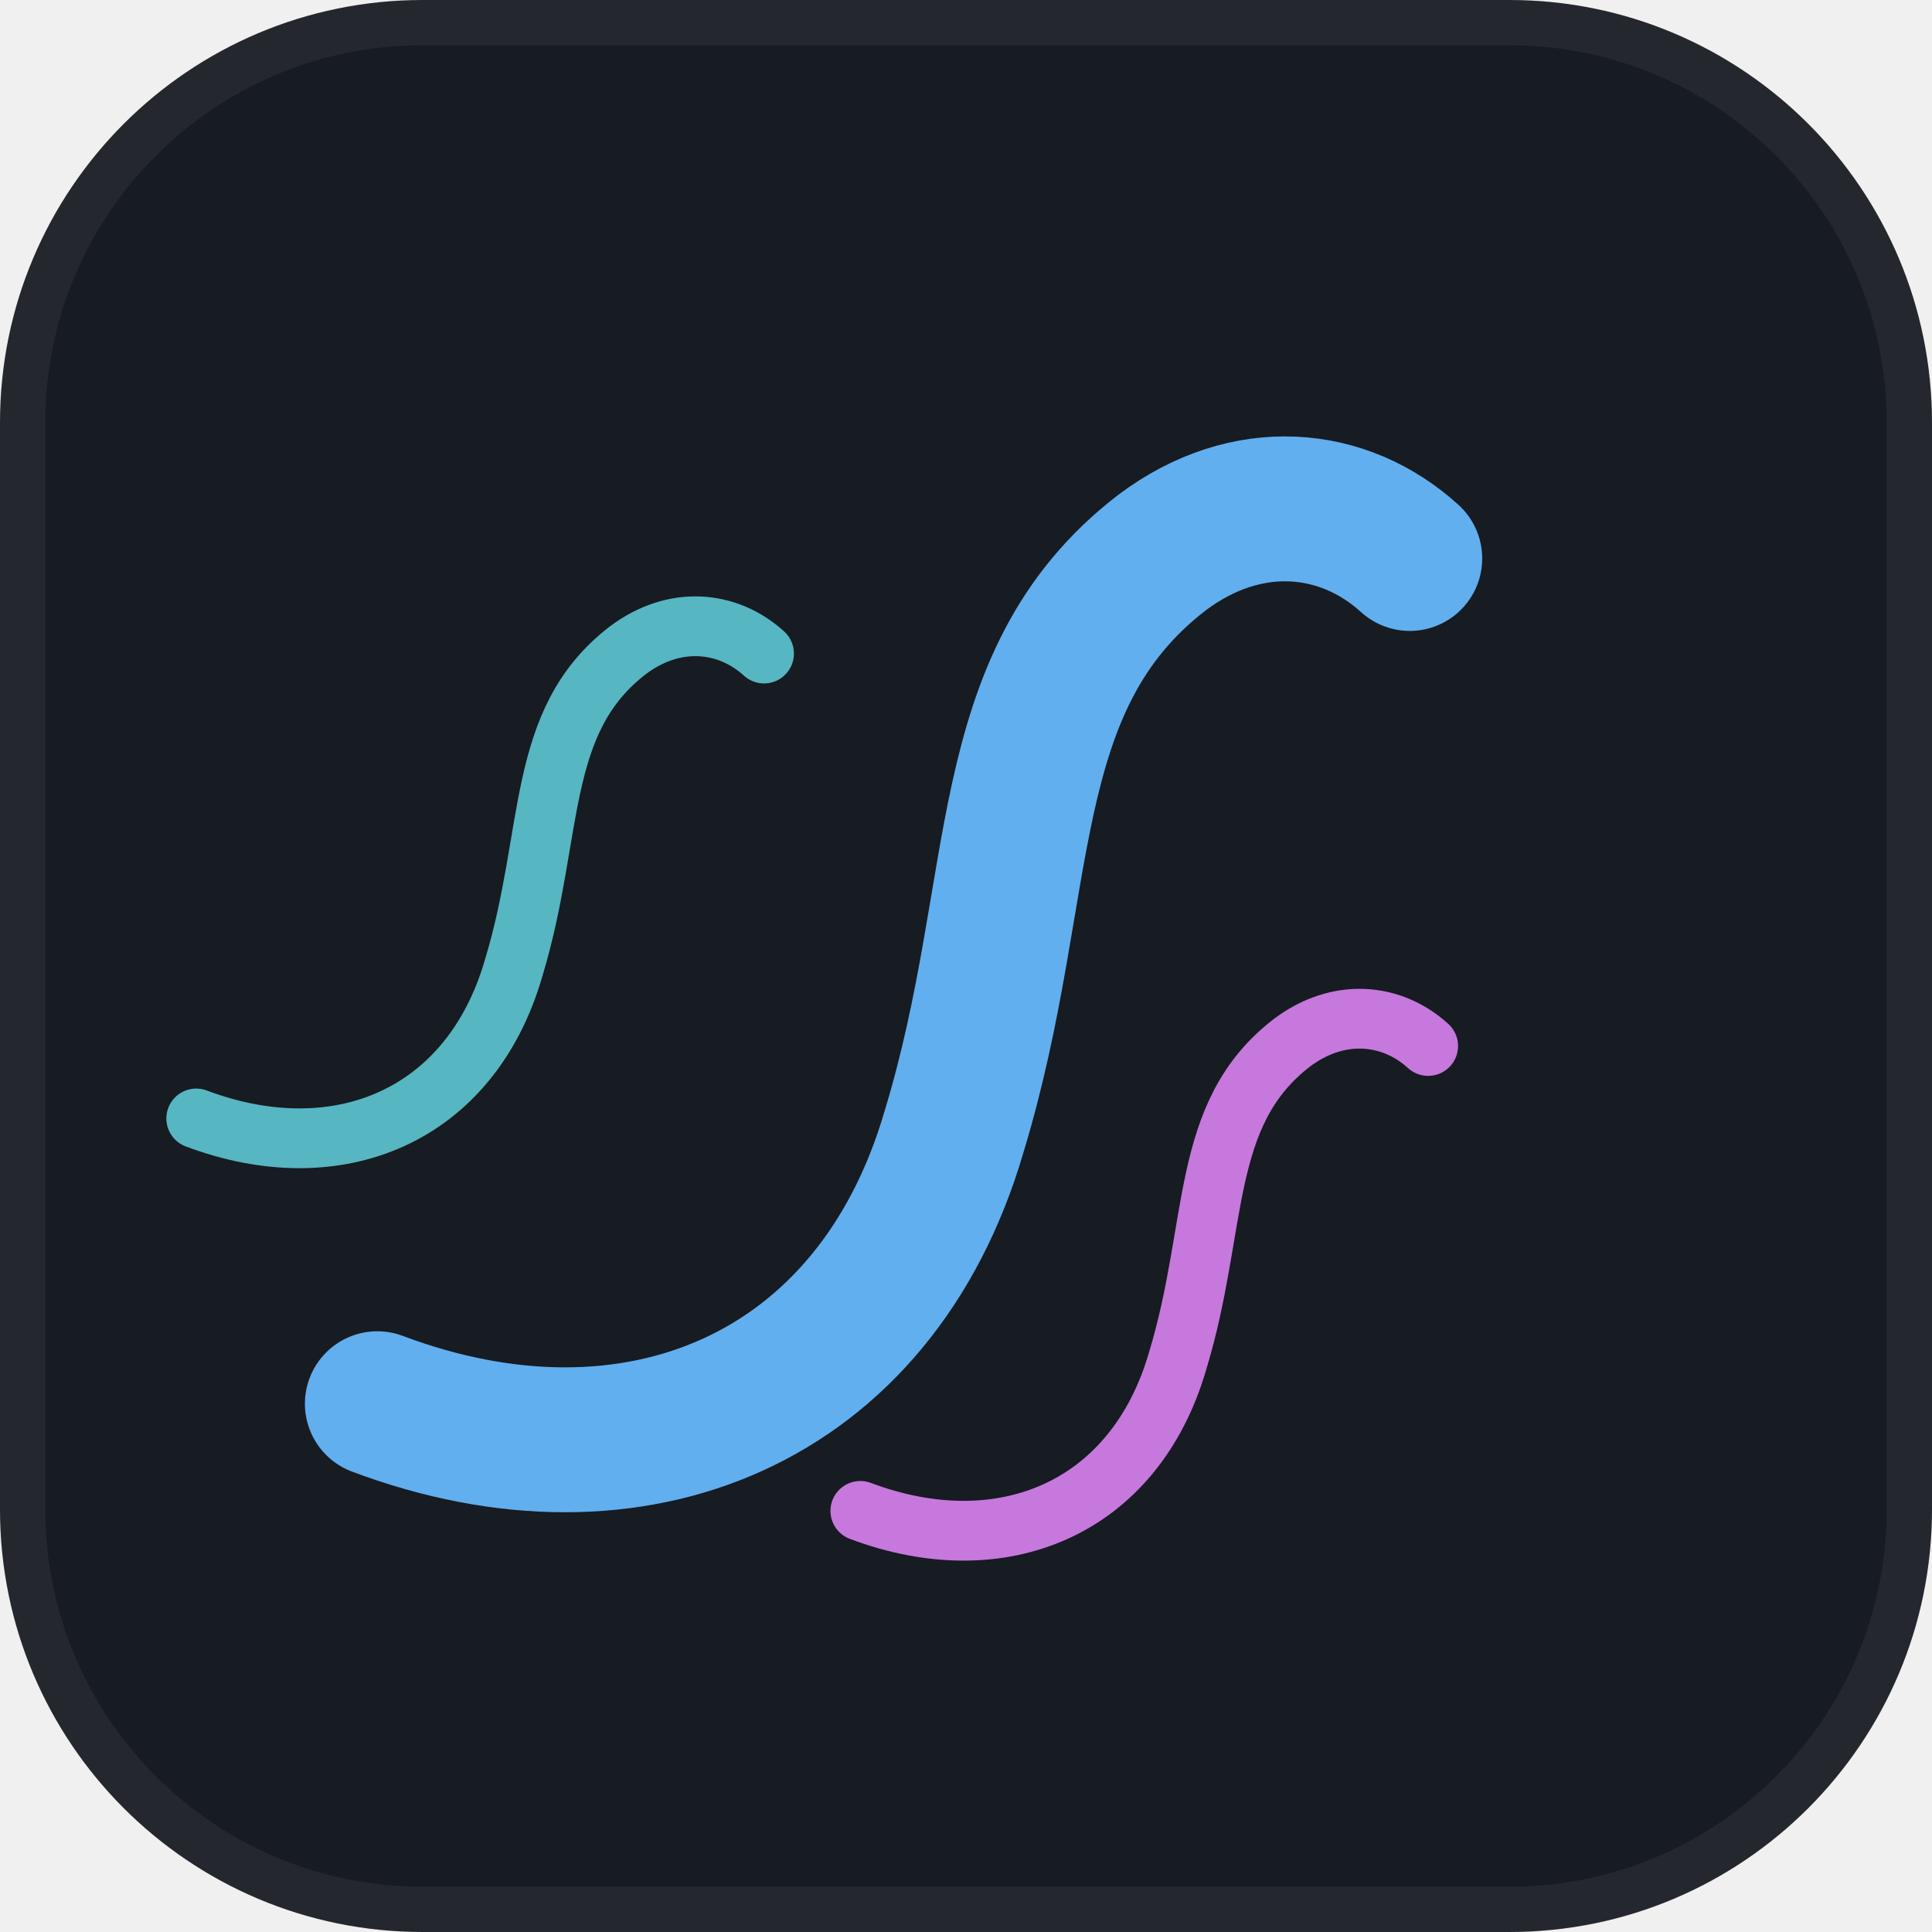
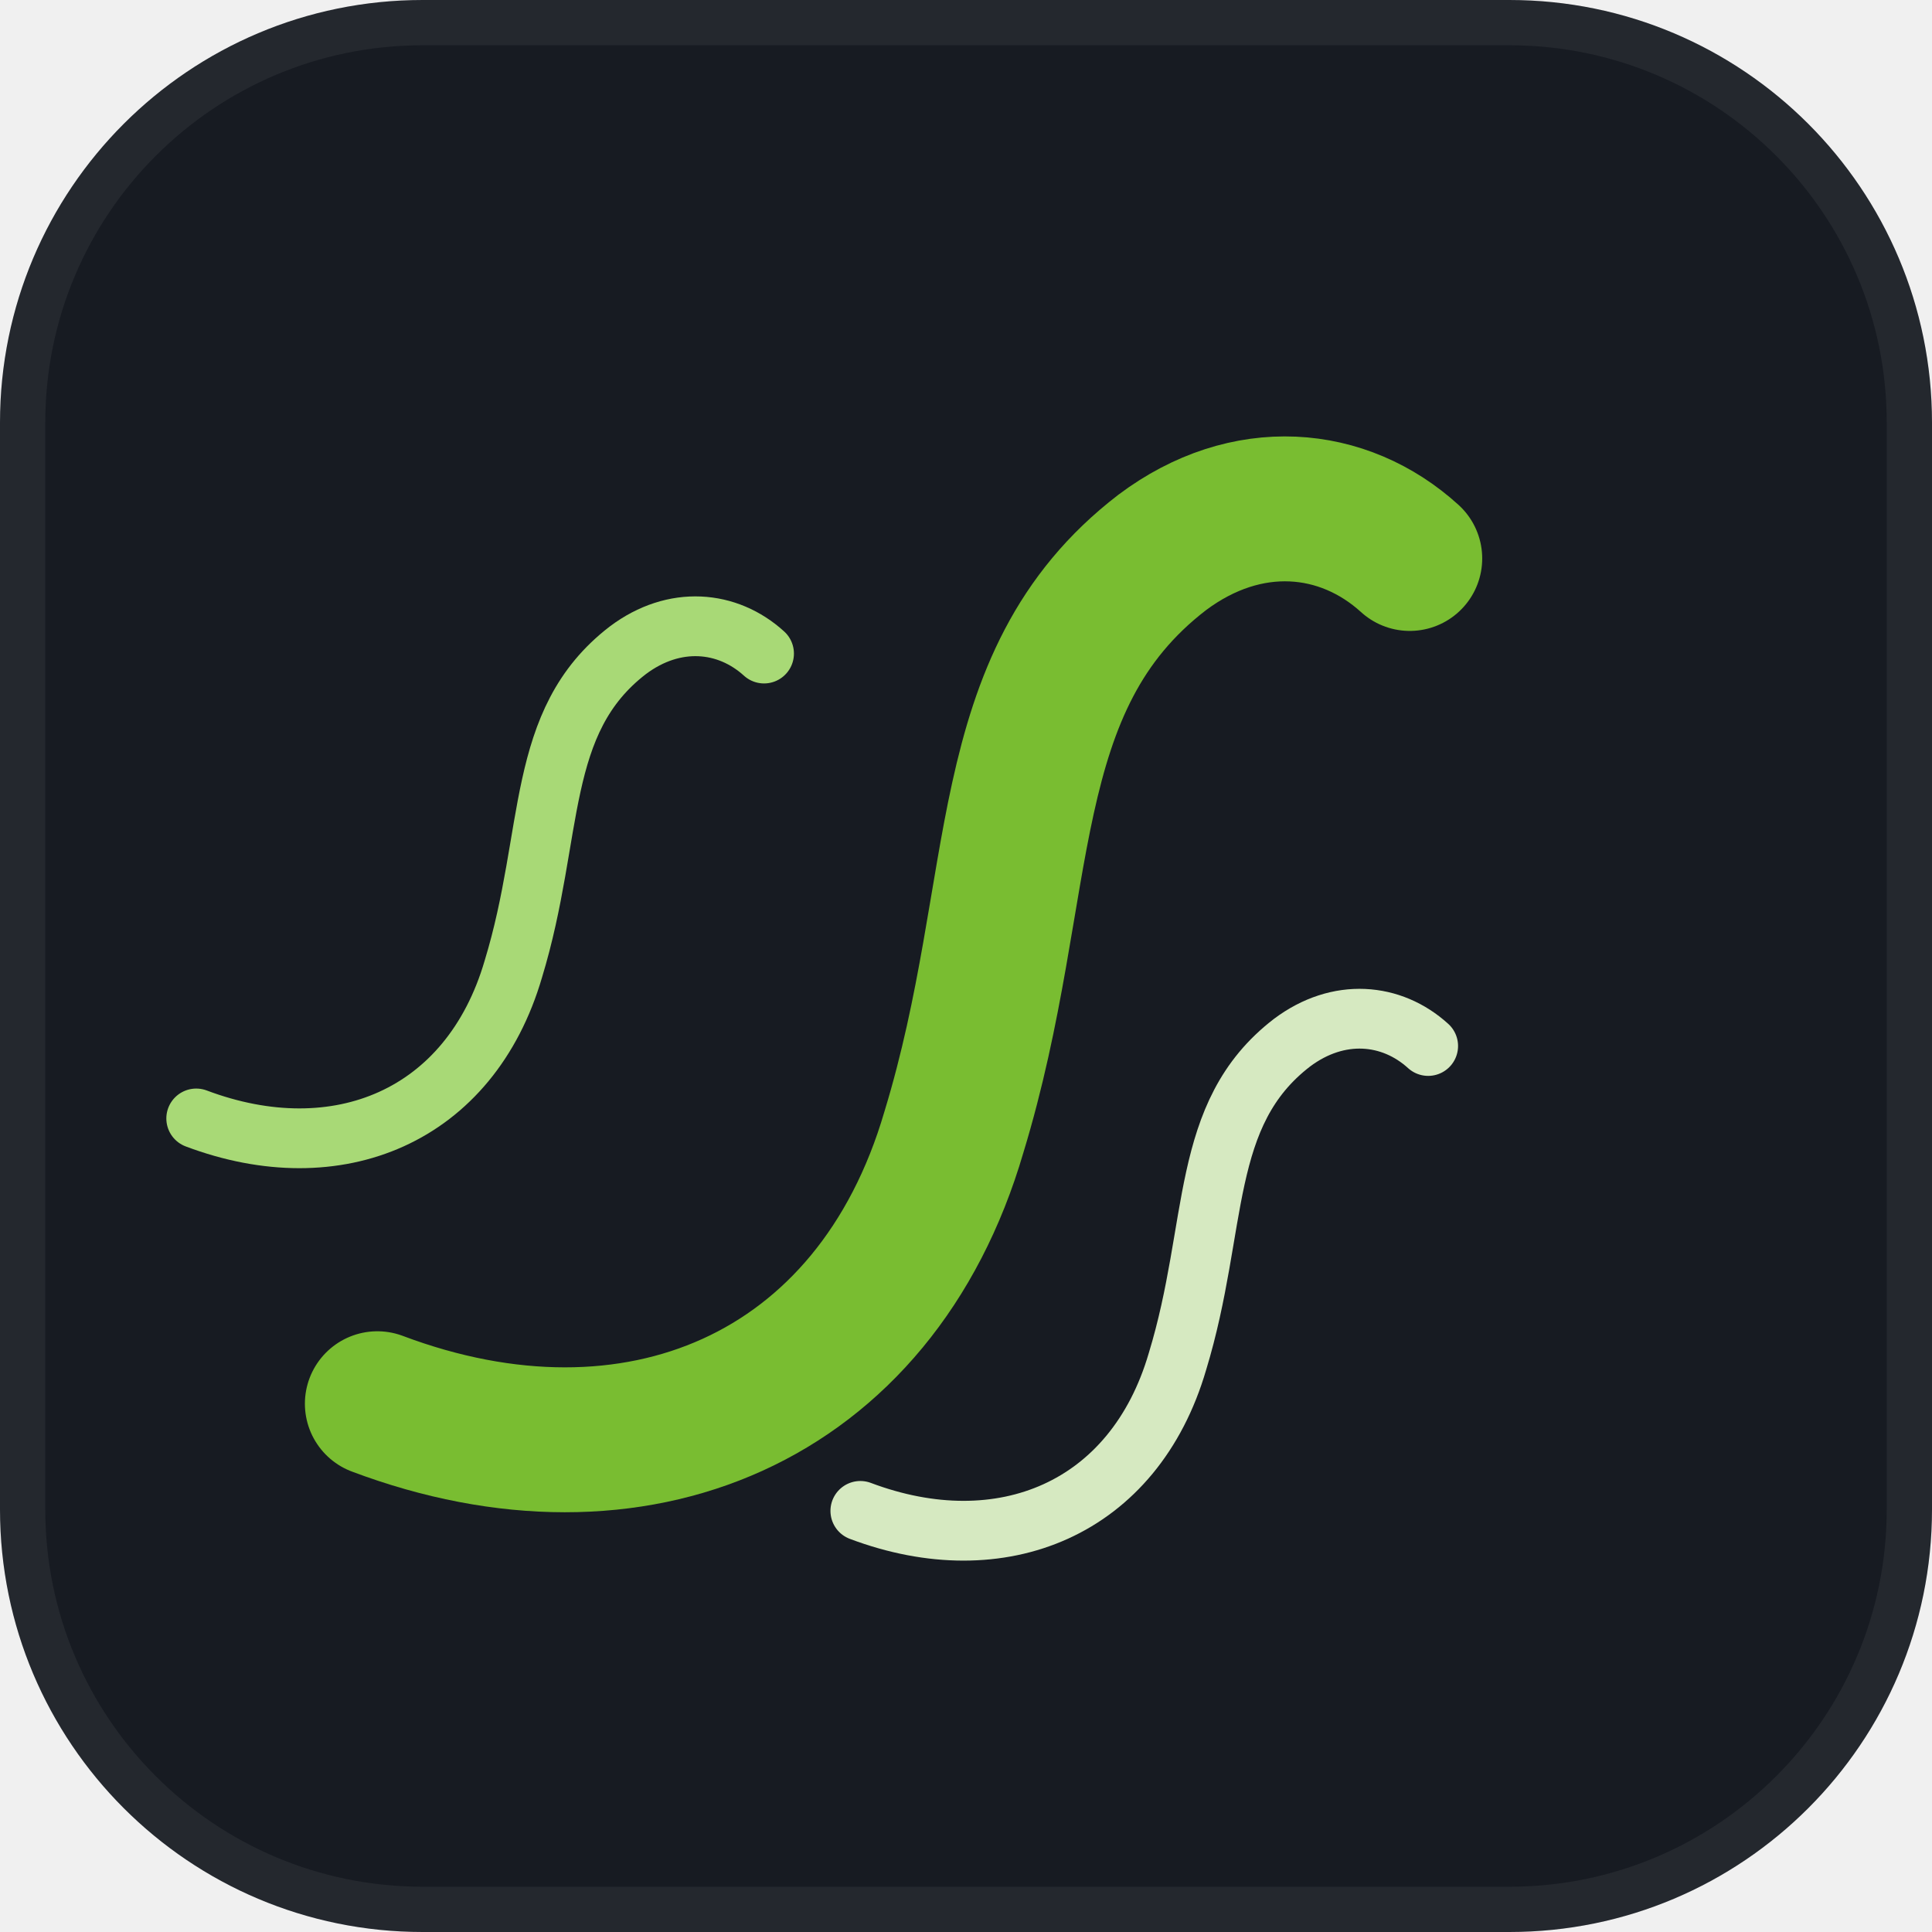
<svg xmlns="http://www.w3.org/2000/svg" viewBox="0 0 64 64">
  <rect width="64" height="64" rx="14" fill="#171b22" />
  <rect x="0.75" y="0.75" width="62.5" height="62.5" rx="13.25" fill="none" stroke="#ffffff" stroke-opacity="0.055" stroke-width="1.5" />
  <defs>
    <path id="fleet-route" d="M0 31 C8.5 34.2 16.5 30.9 19.1 22 C21.6 13.8 20.4 7.1 26 2.8 C28.8 0.7 32 1 34.2 3" fill="none" />
  </defs>
-   <use href="#fleet-route" transform="translate(12.5 15.5)" fill="none" stroke="#61afef" stroke-width="4.8" stroke-linecap="round" stroke-linejoin="round" />
-   <use href="#fleet-route" transform="translate(6.5 20) scale(.55)" fill="none" stroke="#56b6c2" stroke-width="3.6" stroke-linecap="round" stroke-linejoin="round" vector-effect="non-scaling-stroke" />
-   <use href="#fleet-route" transform="translate(28.5 33) scale(.55)" fill="none" stroke="#c678dd" stroke-width="3.6" stroke-linecap="round" stroke-linejoin="round" vector-effect="non-scaling-stroke" />
+   <use href="#fleet-route" transform="translate(12.5 15.5)" fill="none" stroke="#79bd31" stroke-width="4.8" stroke-linecap="round" stroke-linejoin="round" />
+   <use href="#fleet-route" transform="translate(6.5 20) scale(.55)" fill="none" stroke="#a8d976" stroke-width="3.6" stroke-linecap="round" stroke-linejoin="round" vector-effect="non-scaling-stroke" />
+   <use href="#fleet-route" transform="translate(28.5 33) scale(.55)" fill="none" stroke="#d6e9c1" stroke-width="3.6" stroke-linecap="round" stroke-linejoin="round" vector-effect="non-scaling-stroke" />
</svg>
